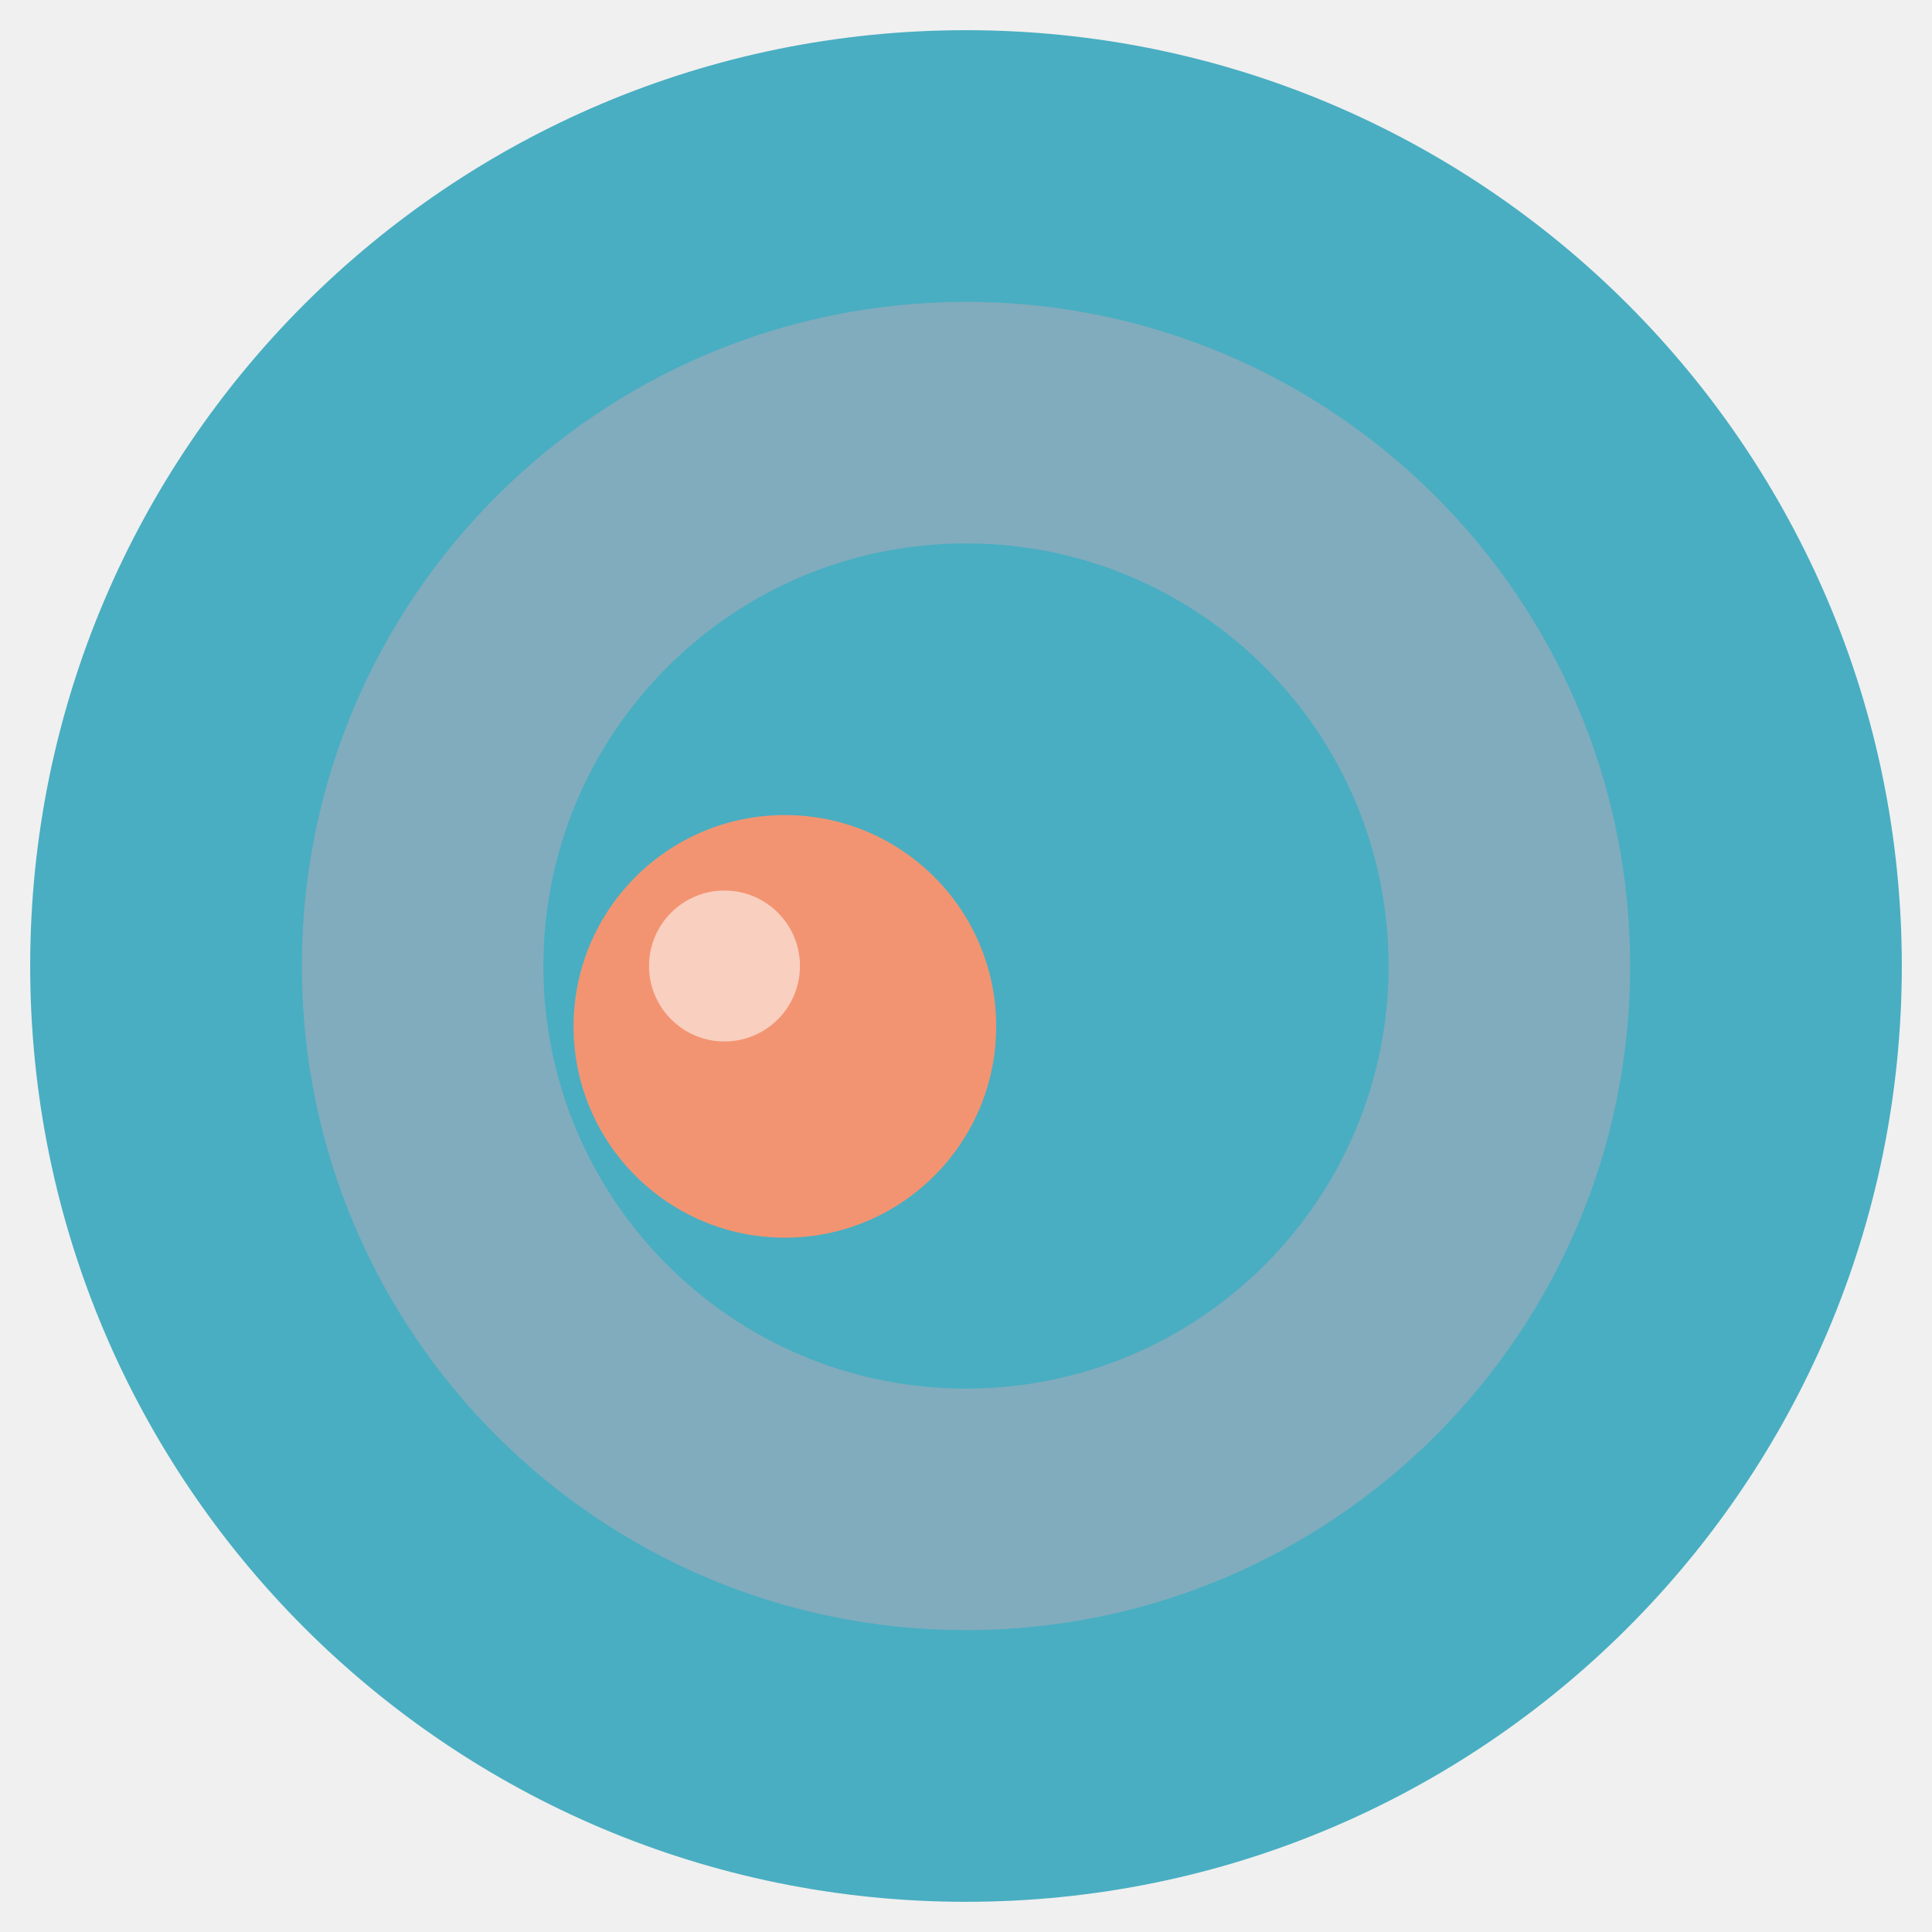
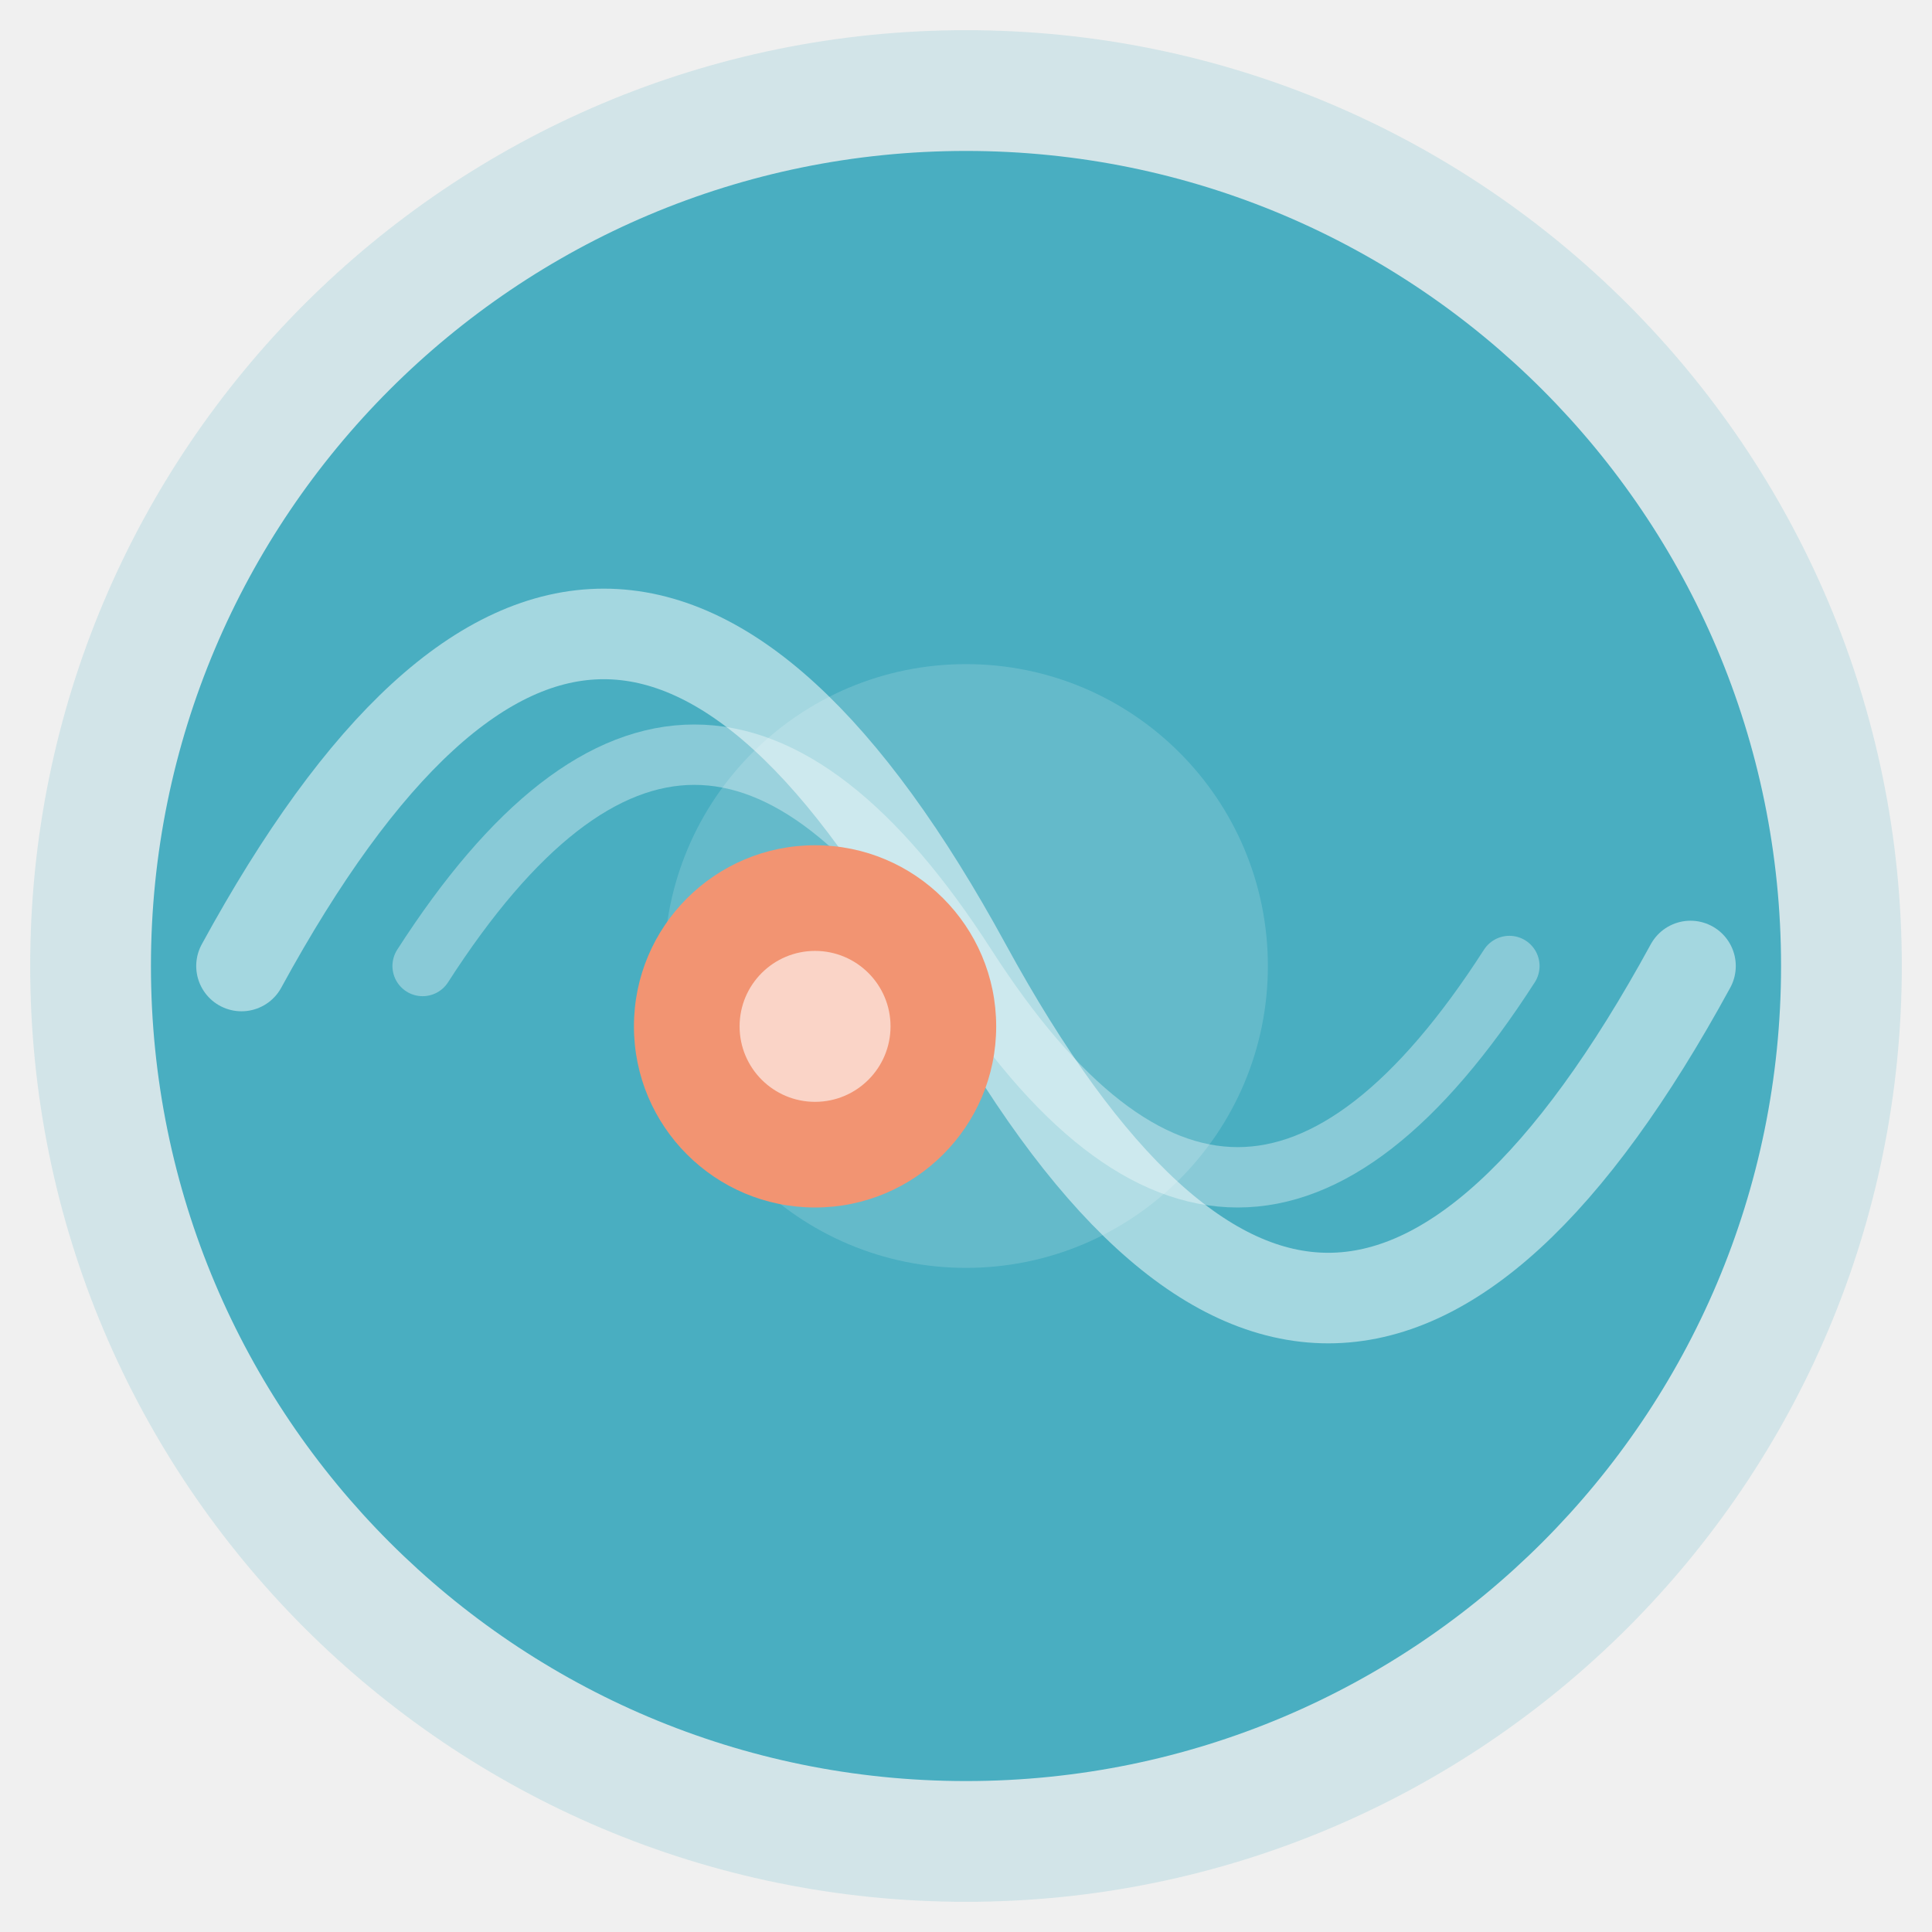
<svg xmlns="http://www.w3.org/2000/svg" viewBox="0 0 64 64">
-   <circle cx="32" cy="32" r="31" fill="#49AEC1" />
-   <circle cx="32" cy="32" r="22" fill="#81ACBE" />
-   <circle cx="32" cy="32" r="14" fill="#49AEC1" />
-   <circle cx="26" cy="34" r="7" fill="#F29472" />
-   <circle cx="24" cy="32" r="2.5" fill="white" opacity="0.55" />
+   <circle cx="32" cy="32" r="31" fill="#49AEC1" opacity="0.18" />
+   <circle cx="32" cy="32" r="27" fill="#49AEC1" />
+   <path d="M 8 32 Q 20 10 32 32 Q 44 54 56 32" fill="none" stroke="white" stroke-width="3" stroke-linecap="round" opacity="0.5" />
+   <path d="M 14 32 Q 23 18 32 32 Q 41 46 50 32" fill="none" stroke="white" stroke-width="2" stroke-linecap="round" opacity="0.35" />
+   <circle cx="32" cy="32" r="10" fill="white" opacity="0.15" />
+   <circle cx="27" cy="34" r="6" fill="#F29472" />
+   <circle cx="27" cy="34" r="2.5" fill="white" opacity="0.6" />
</svg>
